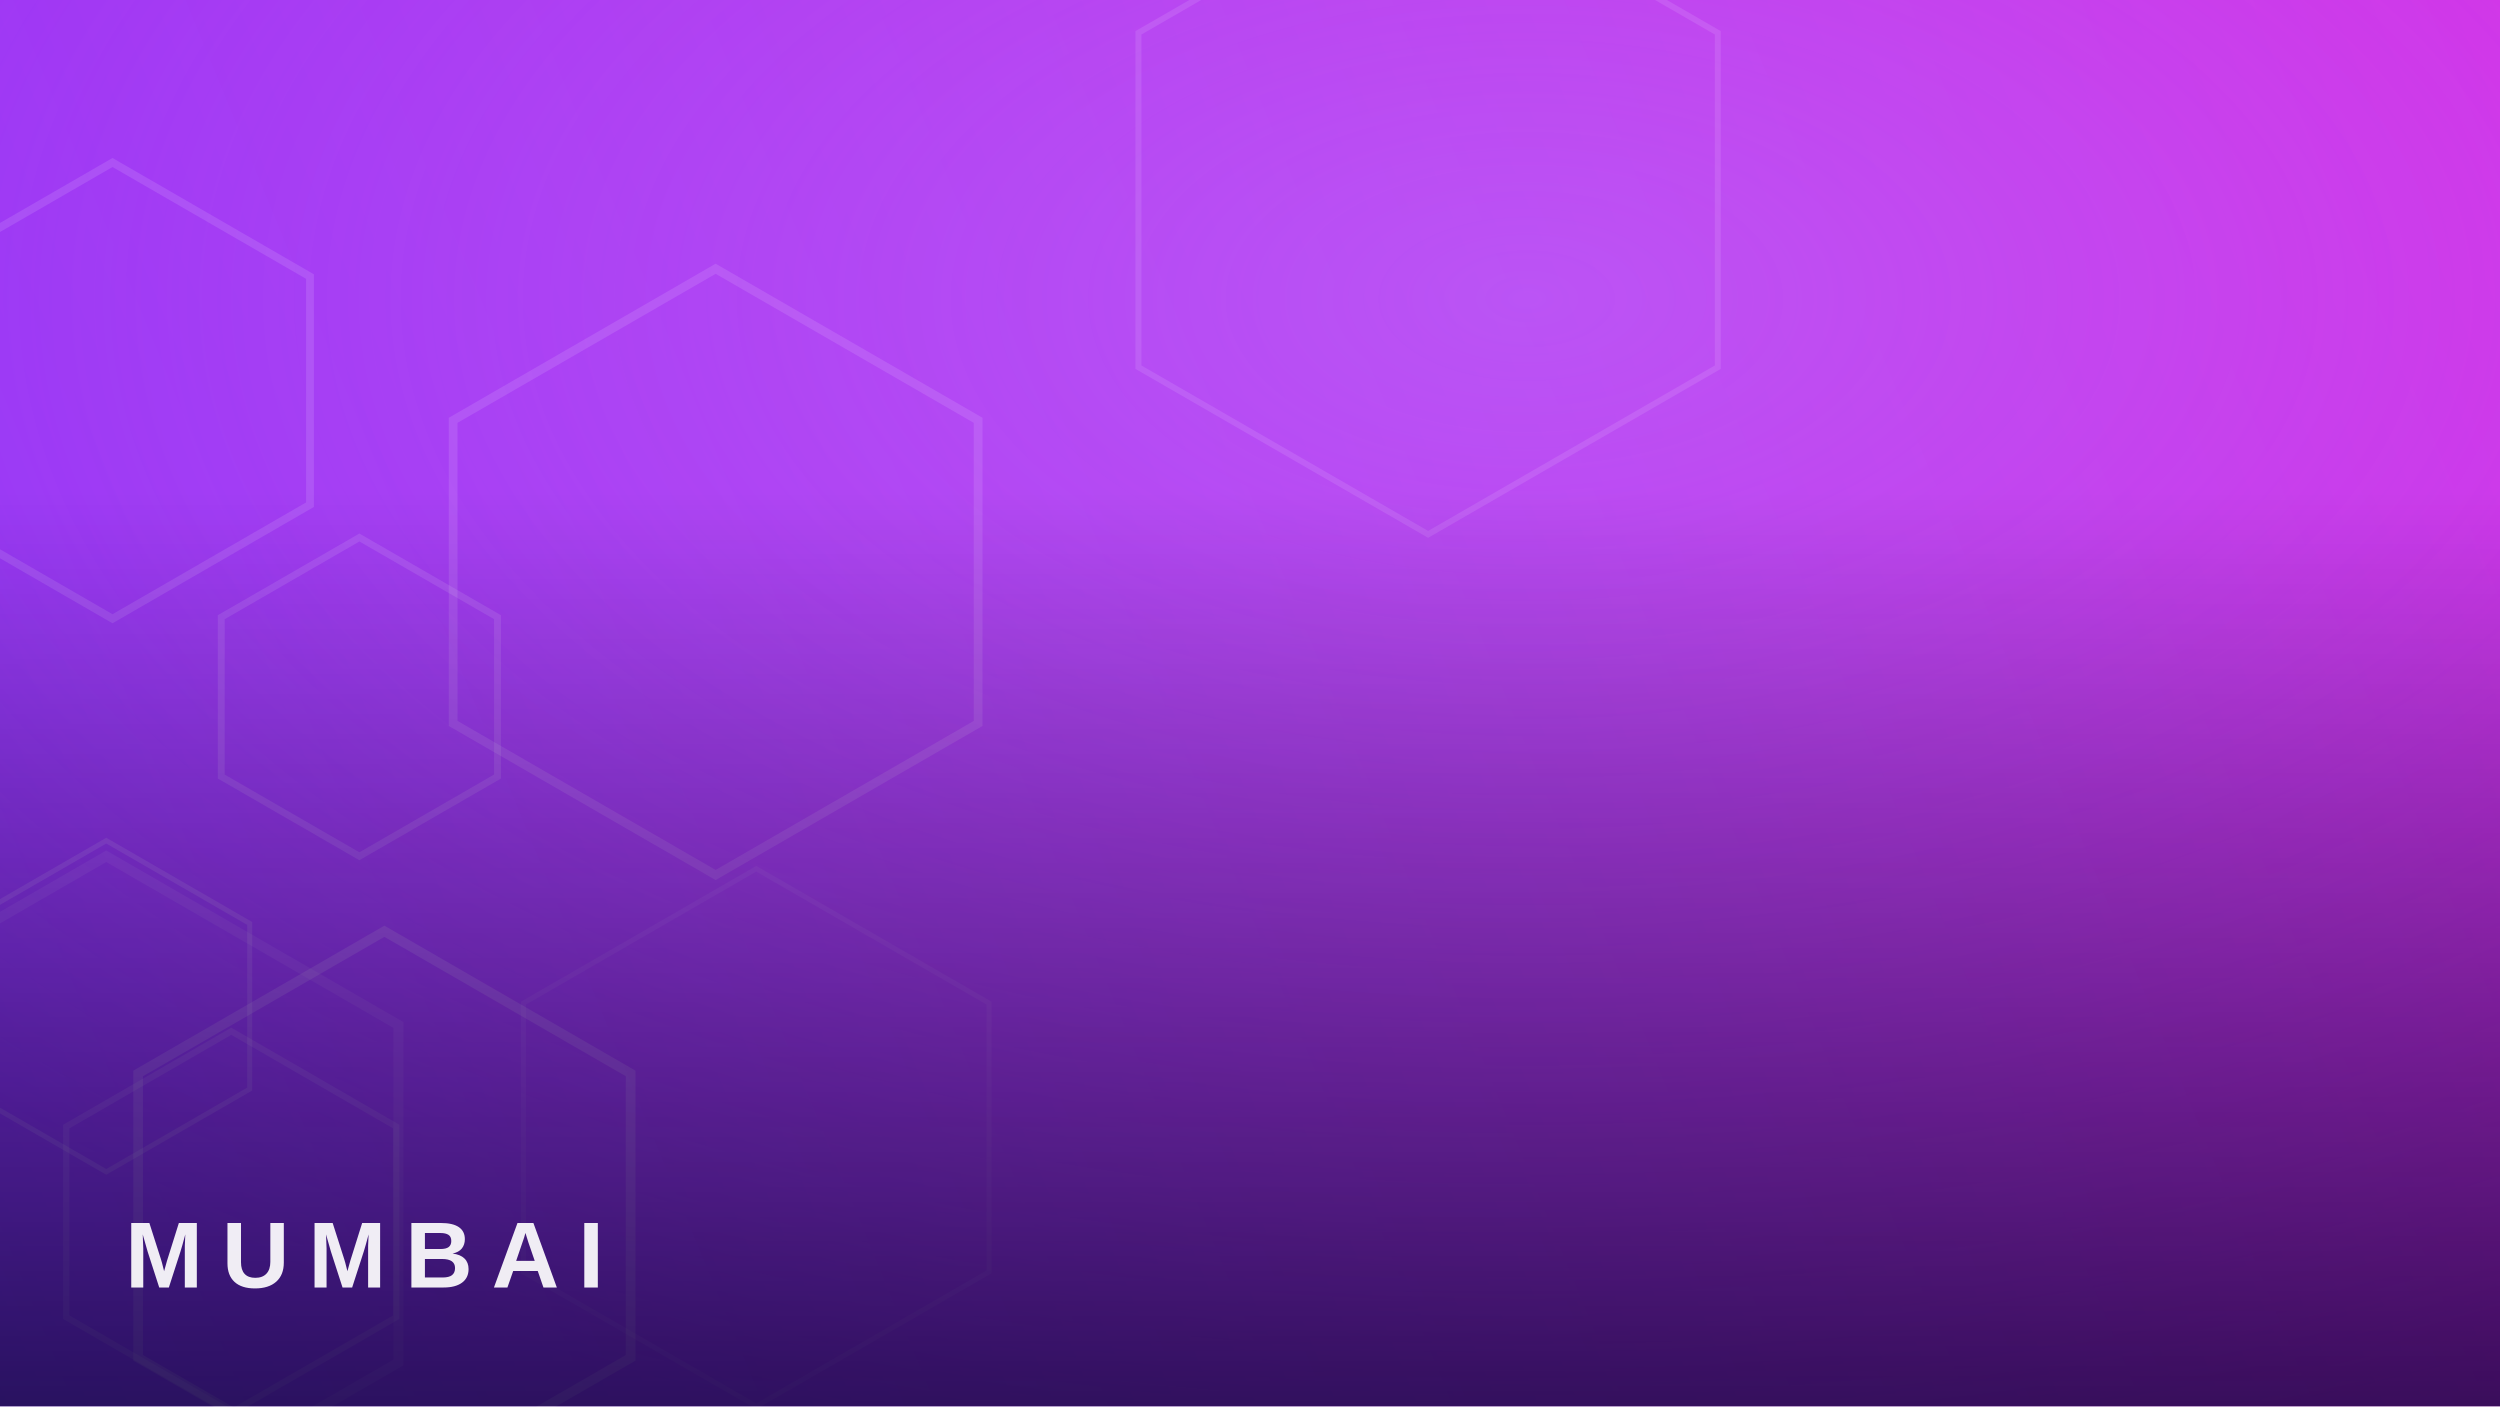
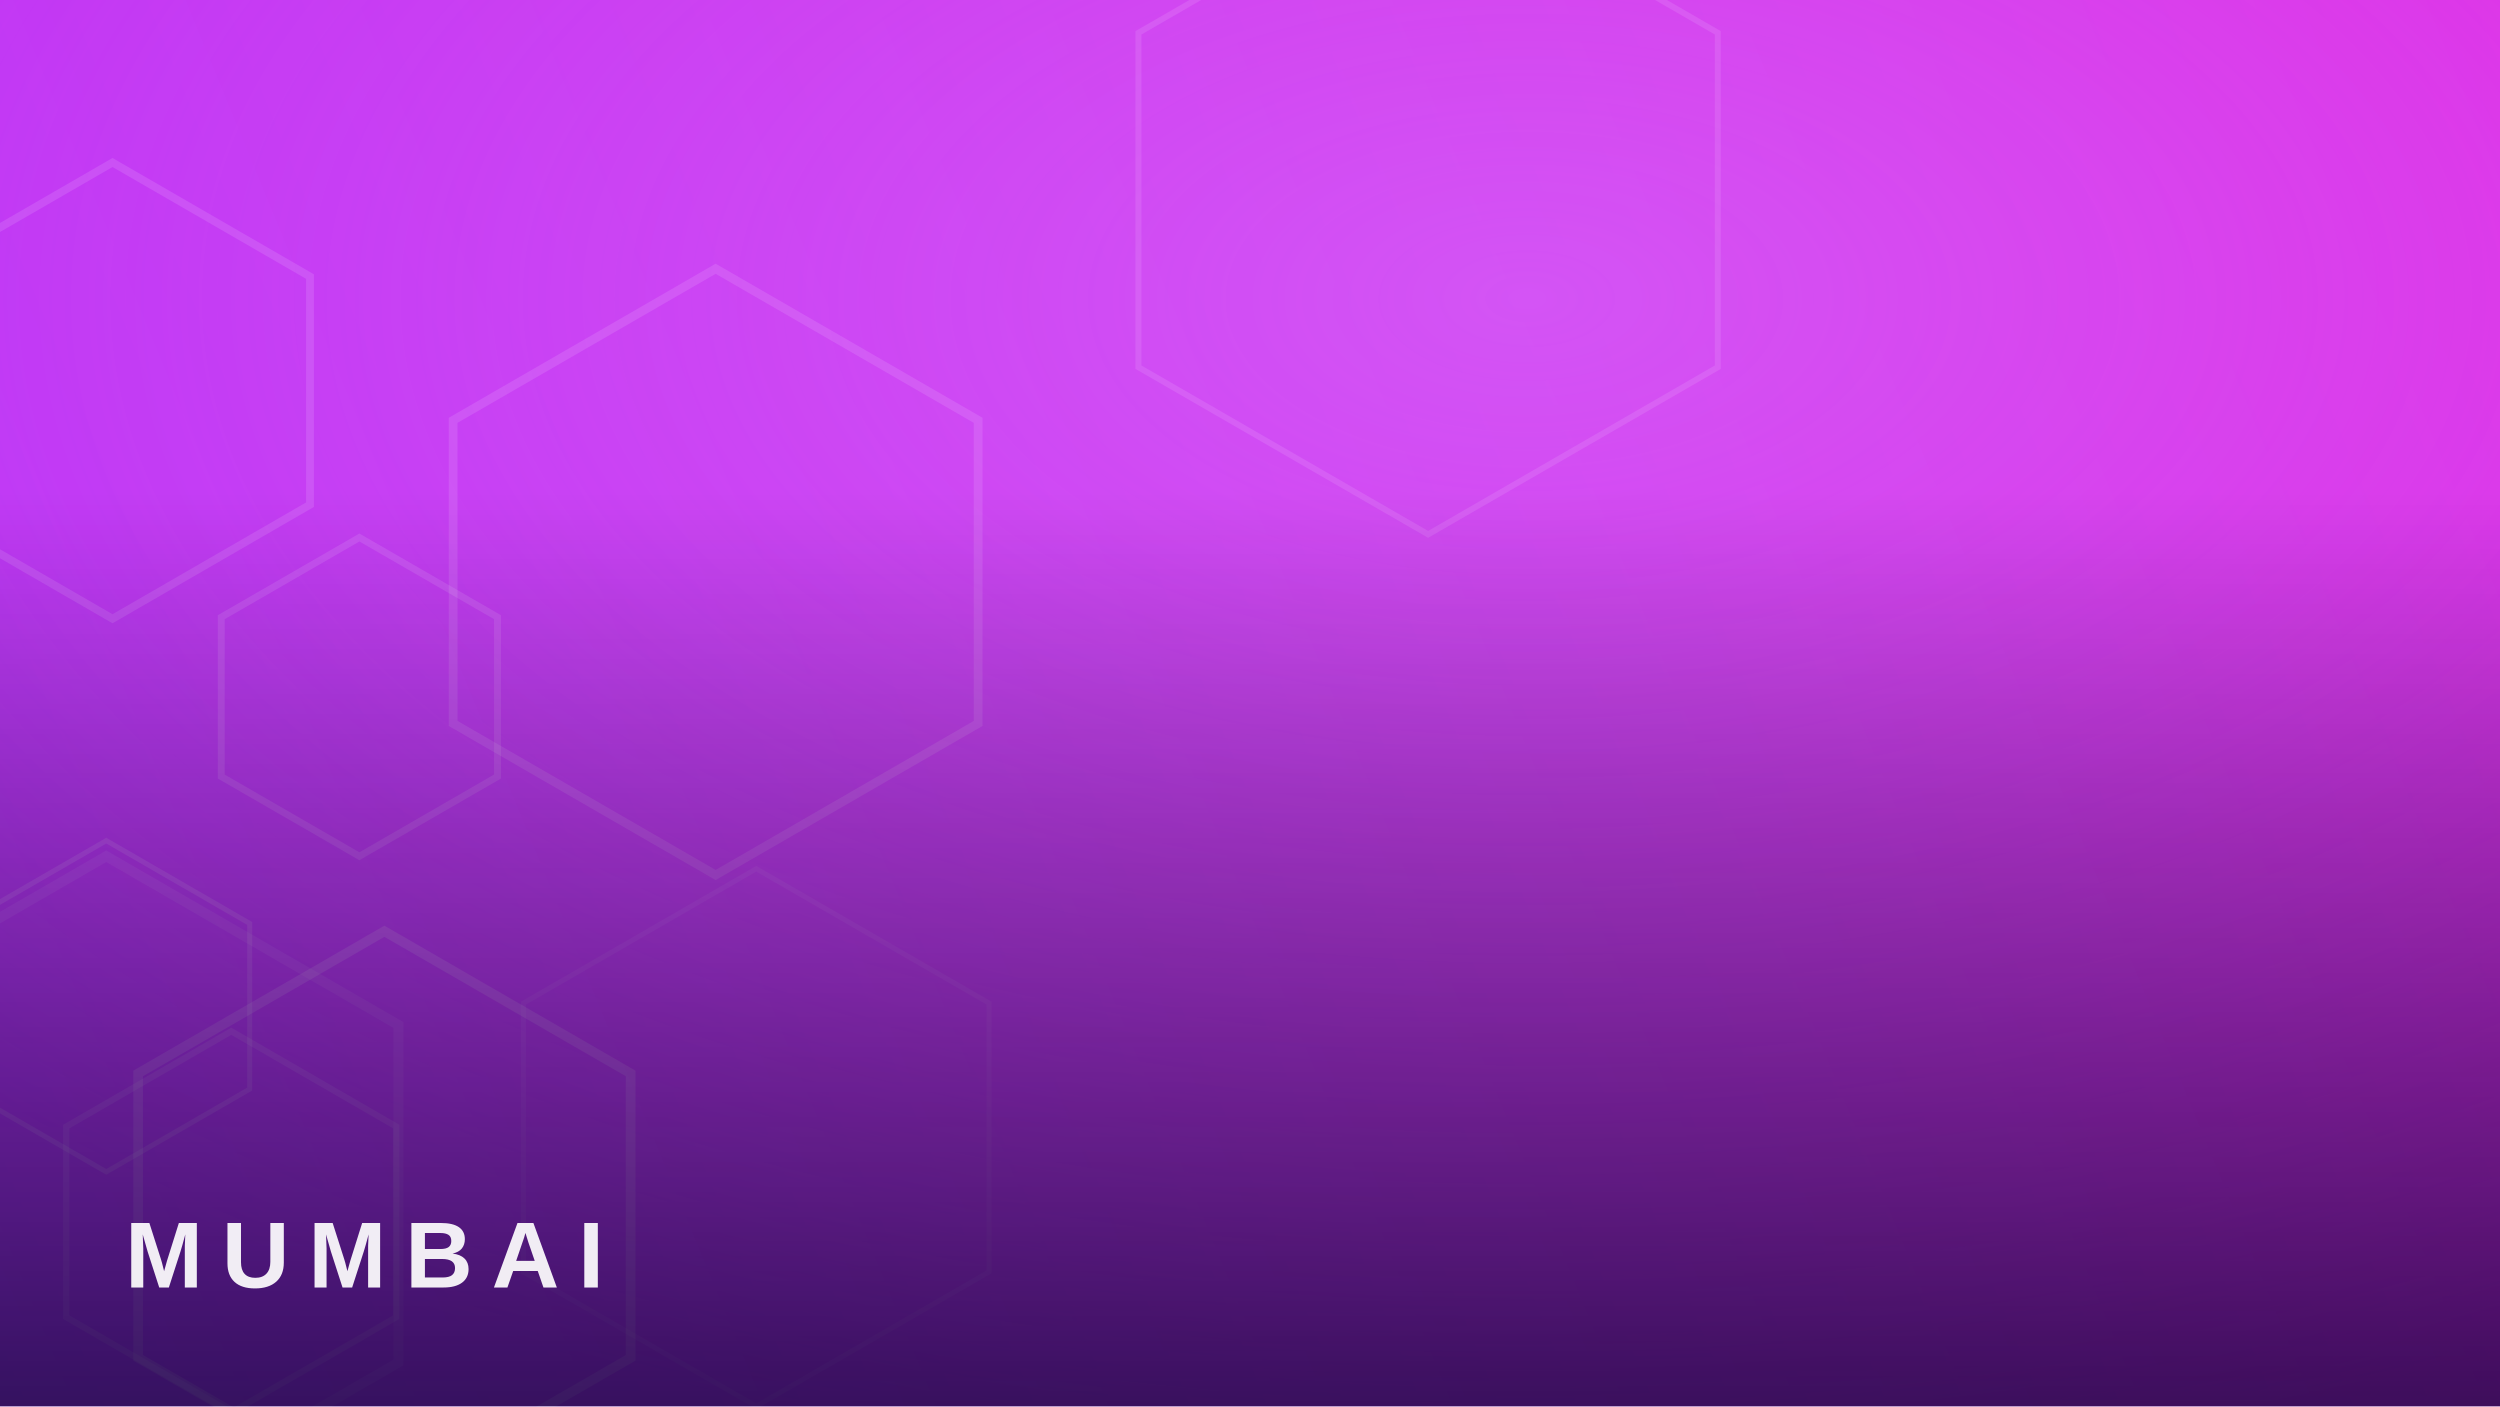
<svg xmlns="http://www.w3.org/2000/svg" viewBox="0 0 800 450" role="img" aria-label="Foo Fighters">
  <defs>
    <linearGradient id="g" x1="0" y1="450" x2="800" y2="0" gradientUnits="userSpaceOnUse" gradientTransform="rotate(7 400 225)">
-       <stop offset="0" stop-color="hsl(268 92% 58%)" />
-       <stop offset="1" stop-color="hsl(298 76% 50%)" />
+       <stop offset="0" stop-color="hsl(281 92% 58%)" />
+       <stop offset="1" stop-color="hsl(300 76% 50%)" />
    </linearGradient>
    <radialGradient id="glow" cx="0.61" cy="0.21" r="0.85">
-       <stop offset="0" stop-color="hsl(268 100% 74%)" stop-opacity="0.55" />
-       <stop offset="1" stop-color="hsl(268 100% 74%)" stop-opacity="0" />
+       <stop offset="0" stop-color="hsl(281 100% 74%)" stop-opacity="0.55" />
+       <stop offset="1" stop-color="hsl(281 100% 74%)" stop-opacity="0" />
    </radialGradient>
    <linearGradient id="shade" x1="0" y1="0" x2="0" y2="450" gradientUnits="userSpaceOnUse">
      <stop offset="0.35" stop-color="#020526" stop-opacity="0" />
      <stop offset="1" stop-color="#020526" stop-opacity="0.72" />
    </linearGradient>
  </defs>
  <rect width="800" height="450" fill="url(#g)" />
  <rect width="800" height="450" fill="url(#glow)" />
  <g fill="none" stroke="#ffffff">
    <polygon points="126.8,360.5 126.8,421.5 74.0,452.0 21.2,421.5 21.2,360.5 74.0,330.0" stroke-opacity="0.097" stroke-width="2.0" />
    <polygon points="159.2,197.5 159.2,248.5 115.0,274.0 70.8,248.5 70.8,197.5 115.0,172.0" stroke-opacity="0.113" stroke-width="2.2" />
    <polygon points="316.5,321.0 316.5,407.0 242.0,450.0 167.5,407.0 167.5,321.0 242.0,278.0" stroke-opacity="0.056" stroke-width="1.6" />
    <polygon points="79.9,295.5 79.9,348.5 34.0,375.0 -11.9,348.5 -11.9,295.5 34.0,269.0" stroke-opacity="0.113" stroke-width="1.6" />
    <polygon points="127.5,328.0 127.5,436.0 34.0,490.0 -59.5,436.0 -59.5,328.0 34.0,274.0" stroke-opacity="0.070" stroke-width="3.2" />
    <polygon points="549.7,10.5 549.7,117.5 457.0,171.0 364.3,117.5 364.3,10.5 457.0,-43.0" stroke-opacity="0.103" stroke-width="1.9" />
    <polygon points="99.2,88.5 99.2,161.5 36.0,198.0 -27.2,161.5 -27.2,88.5 36.0,52.0" stroke-opacity="0.116" stroke-width="2.5" />
    <polygon points="201.8,343.5 201.8,434.5 123.0,480.0 44.2,434.5 44.2,343.5 123.0,298.0" stroke-opacity="0.129" stroke-width="3.1" />
    <polygon points="313.0,134.5 313.0,231.5 229.0,280.0 145.0,231.5 145.0,134.5 229.0,86.0" stroke-opacity="0.110" stroke-width="2.8" />
  </g>
  <rect width="800" height="450" fill="url(#shade)" />
  <text x="40" y="412" fill="#ffffff" fill-opacity="0.92" font-family="Archivo, 'Helvetica Neue', Arial, sans-serif" font-size="30" font-weight="800" letter-spacing="6">MUMBAI</text>
</svg>
